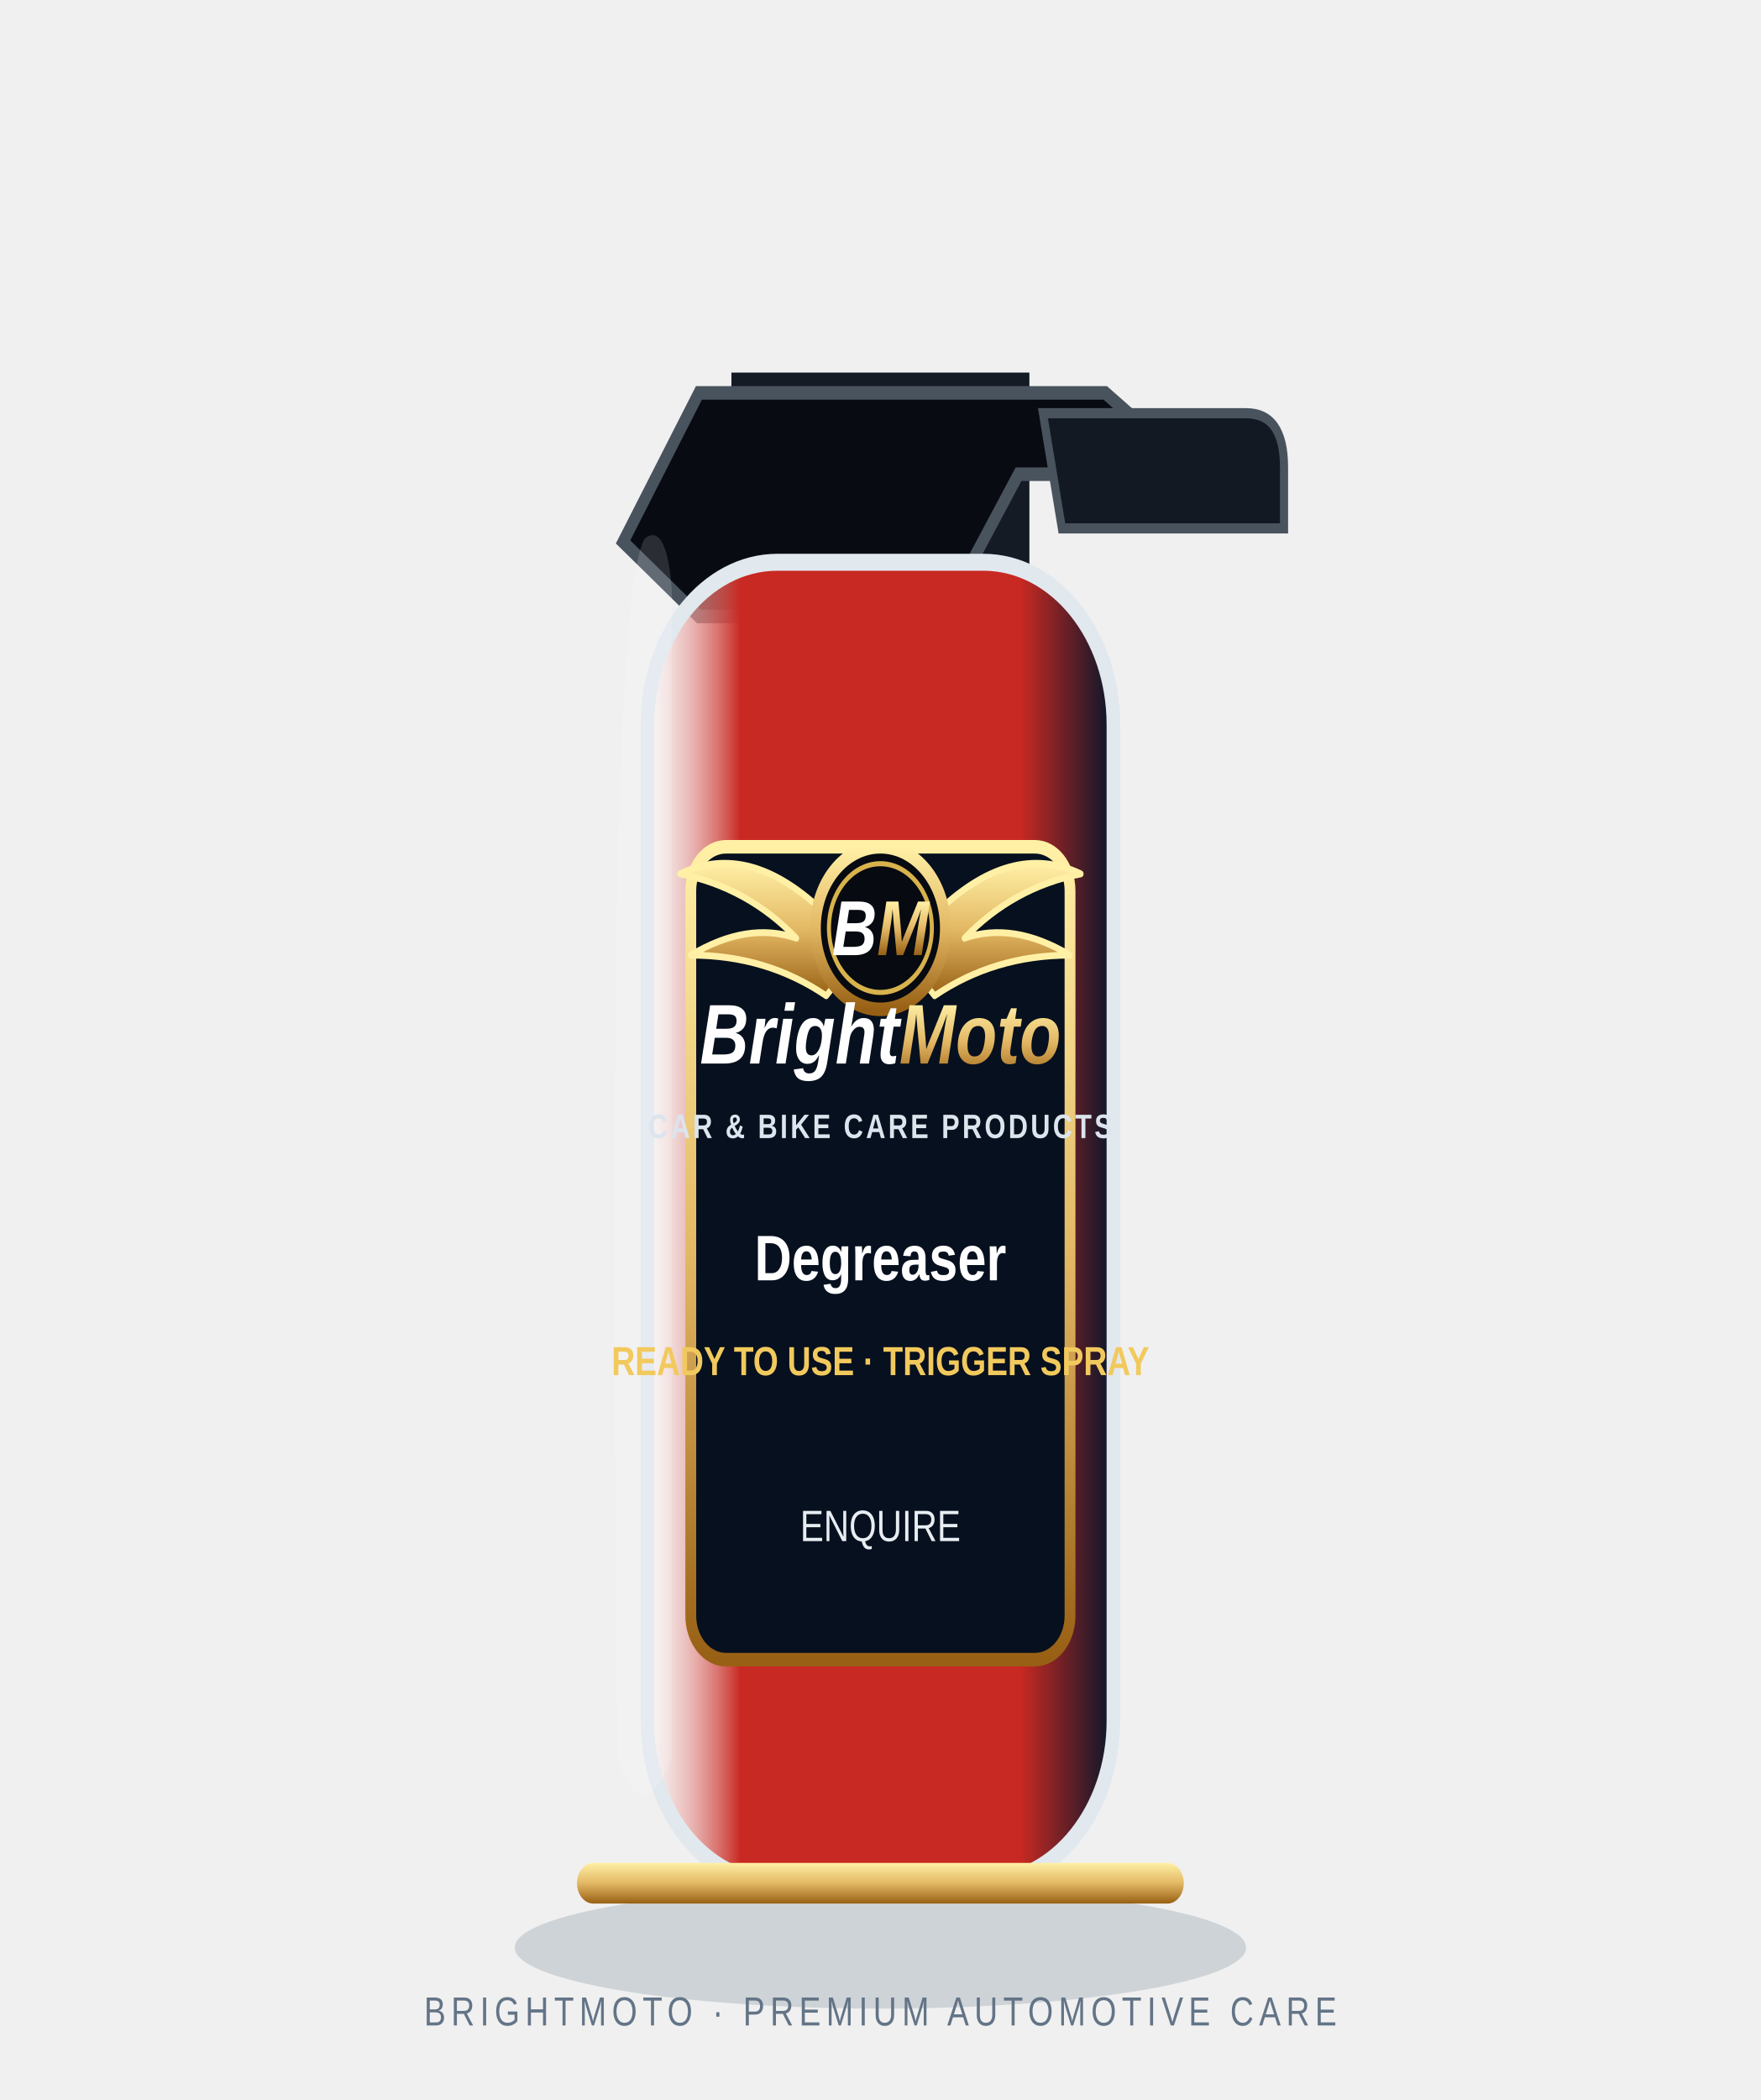
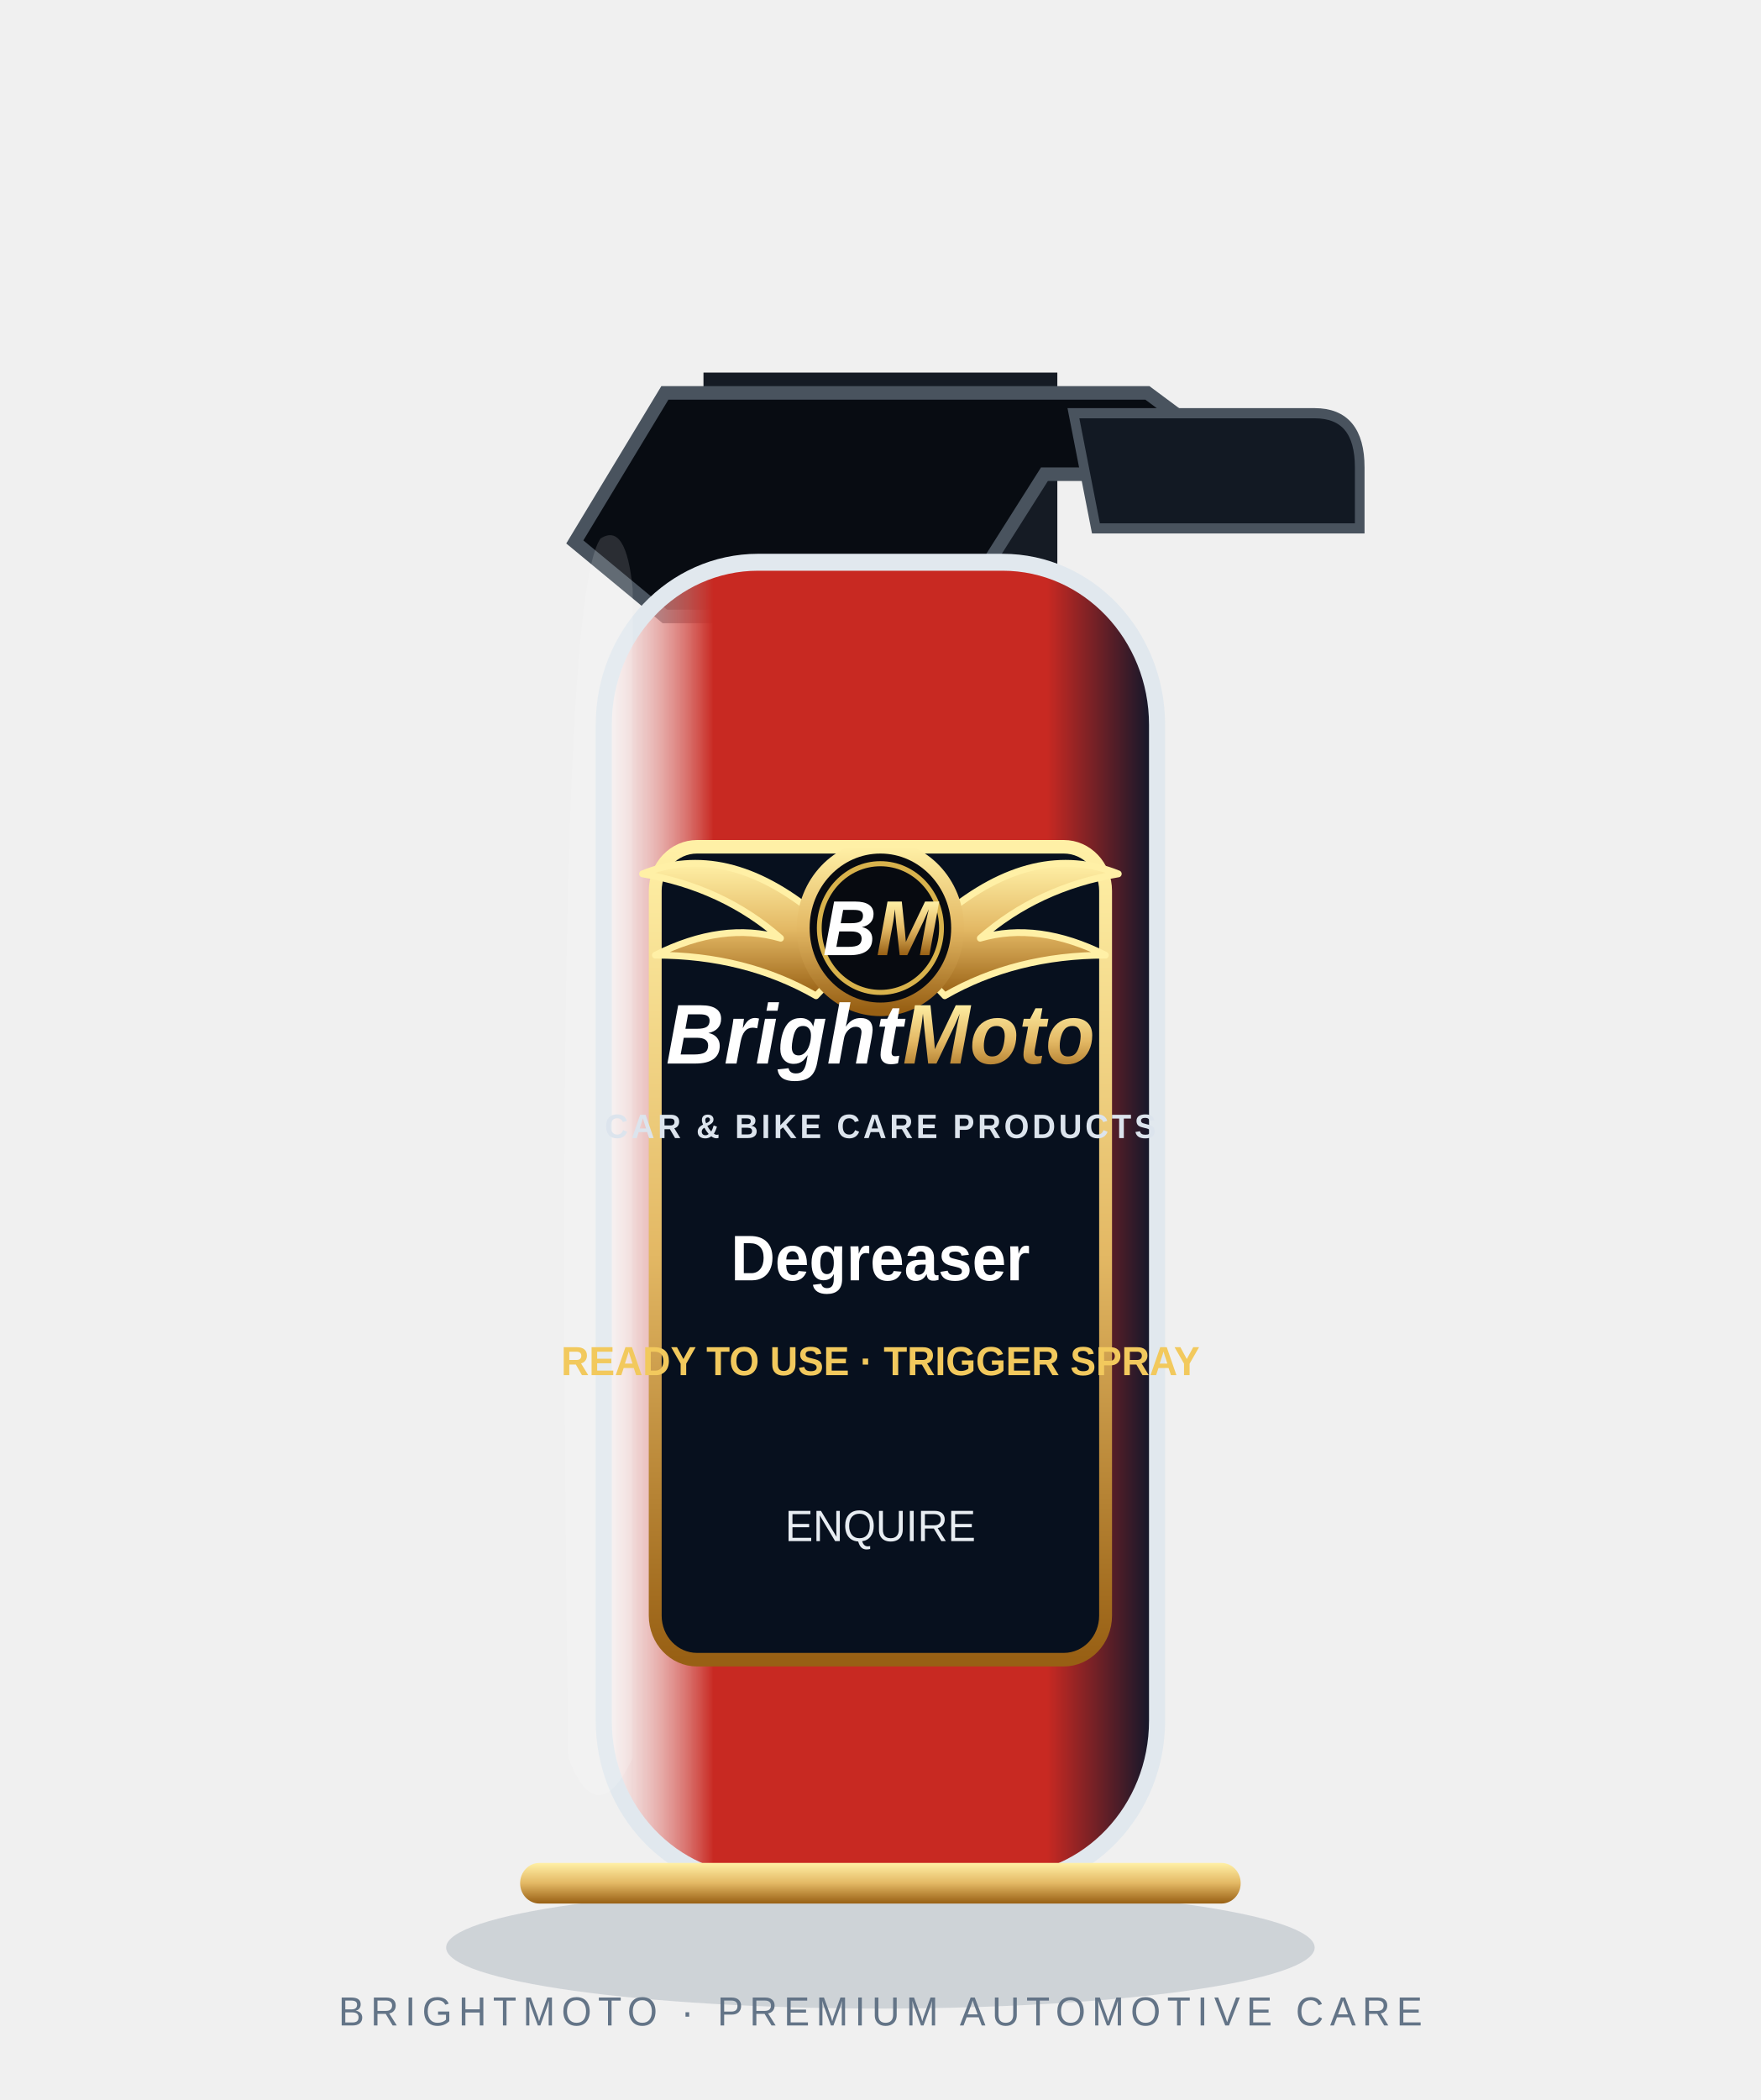
<svg xmlns="http://www.w3.org/2000/svg" viewBox="0 0 520 620" role="img" aria-label="BrightMoto Degreaser READY TO USE · TRIGGER SPRAY pack">
  <defs>
    <linearGradient id="metal" x2="1">
      <stop stop-color="#05070a" />
      <stop offset=".2" stop-color="#3a414b" />
      <stop offset=".5" stop-color="#090c11" />
      <stop offset=".82" stop-color="#252b34" />
      <stop offset="1" stop-color="#05070a" />
    </linearGradient>
    <linearGradient id="gold" x2="0" y2="1">
      <stop stop-color="#fff0a6" />
      <stop offset=".5" stop-color="#e3b864" />
      <stop offset="1" stop-color="#986014" />
    </linearGradient>
    <linearGradient id="liquid" x2="1">
      <stop stop-color="#fff" stop-opacity=".4" />
      <stop offset=".2" stop-color="#c82922" />
      <stop offset=".8" stop-color="#c82922" />
      <stop offset="1" stop-color="#06162b" />
    </linearGradient>
  </defs>
-   <g transform="translate(52 0) scale(.8 1)">
+   <g transform="translate(13 0) scale(.95 1)">
    <ellipse cx="260" cy="575" rx="135" ry="18" fill="#102d4d" opacity=".15" />
    <path d="M205 110h110v60H205z" fill="#151b24" />
    <path d="M193 116h150l34 24h-66l-28 42h-90l-28 -22z" fill="#080c12" stroke="#49535e" stroke-width="4" />
    <path d="M320 122h75q14 0 14 16v18h-82z" fill="#121923" stroke="#49535e" stroke-width="3" />
    <rect x="174" y="166" width="172" height="390" rx="48" fill="url(#liquid)" stroke="#e1e8ee" stroke-width="5" />
    <path d="M173 159q-15 20 -10 360q9 22 20 0V174q-2 -20 -10 -15" fill="#fff" opacity=".14" />
    <rect x="190" y="250" width="140" height="240" rx="13" fill="#07101e" stroke="url(#gold)" stroke-width="4" />
    <g transform="translate(260 274)" stroke-linejoin="round">
      <path d="M-20 -4Q-48 -26 -74 -16Q-49 -12 -31 3Q-49 -2 -70 8Q-42 8 -20 20L-10 10Z M20 -4Q48 -26 74 -16Q49 -12 31 3Q49 -2 70 8Q42 8 20 20L10 10Z" fill="url(#gold)" stroke="#fff0a6" stroke-width="2" />
      <circle r="24" fill="#070a10" stroke="url(#gold)" stroke-width="4" />
      <circle r="19" fill="none" stroke="#d8b24c" stroke-width="1.5" />
      <text y="8" text-anchor="middle" font-family="Arial,sans-serif" font-size="23" font-weight="900" font-style="italic" fill="#fff">B<tspan fill="url(#gold)">M</tspan>
      </text>
    </g>
    <g text-anchor="middle" font-family="Arial,sans-serif">
      <text x="260" y="314" fill="#fff" font-size="25" font-weight="900" font-style="italic">Bright<tspan fill="url(#gold)">Moto</tspan>
      </text>
      <text x="260" y="336" fill="#dce4ed" font-size="10" font-weight="700" letter-spacing="1">CAR &amp; BIKE CARE PRODUCTS</text>
      <path d="M202 348h116" stroke="url(#gold)" stroke-width="3" />
      <text x="260" y="378" fill="#fff" font-size="19" font-weight="900">Degreaser</text>
      <text x="260" y="406" fill="#f2c95d" font-size="12" font-weight="700">READY TO USE · TRIGGER SPRAY</text>
      <text x="260" y="455" fill="#e8edf2" font-size="13">ENQUIRE</text>
    </g>
    <rect x="148" y="550" width="224" height="12" rx="6" fill="url(#gold)" />
    <text x="260" y="598" text-anchor="middle" font-family="Arial" font-size="12" fill="#637487" letter-spacing="2">BRIGHTMOTO · PREMIUM AUTOMOTIVE CARE</text>
  </g>
</svg>
